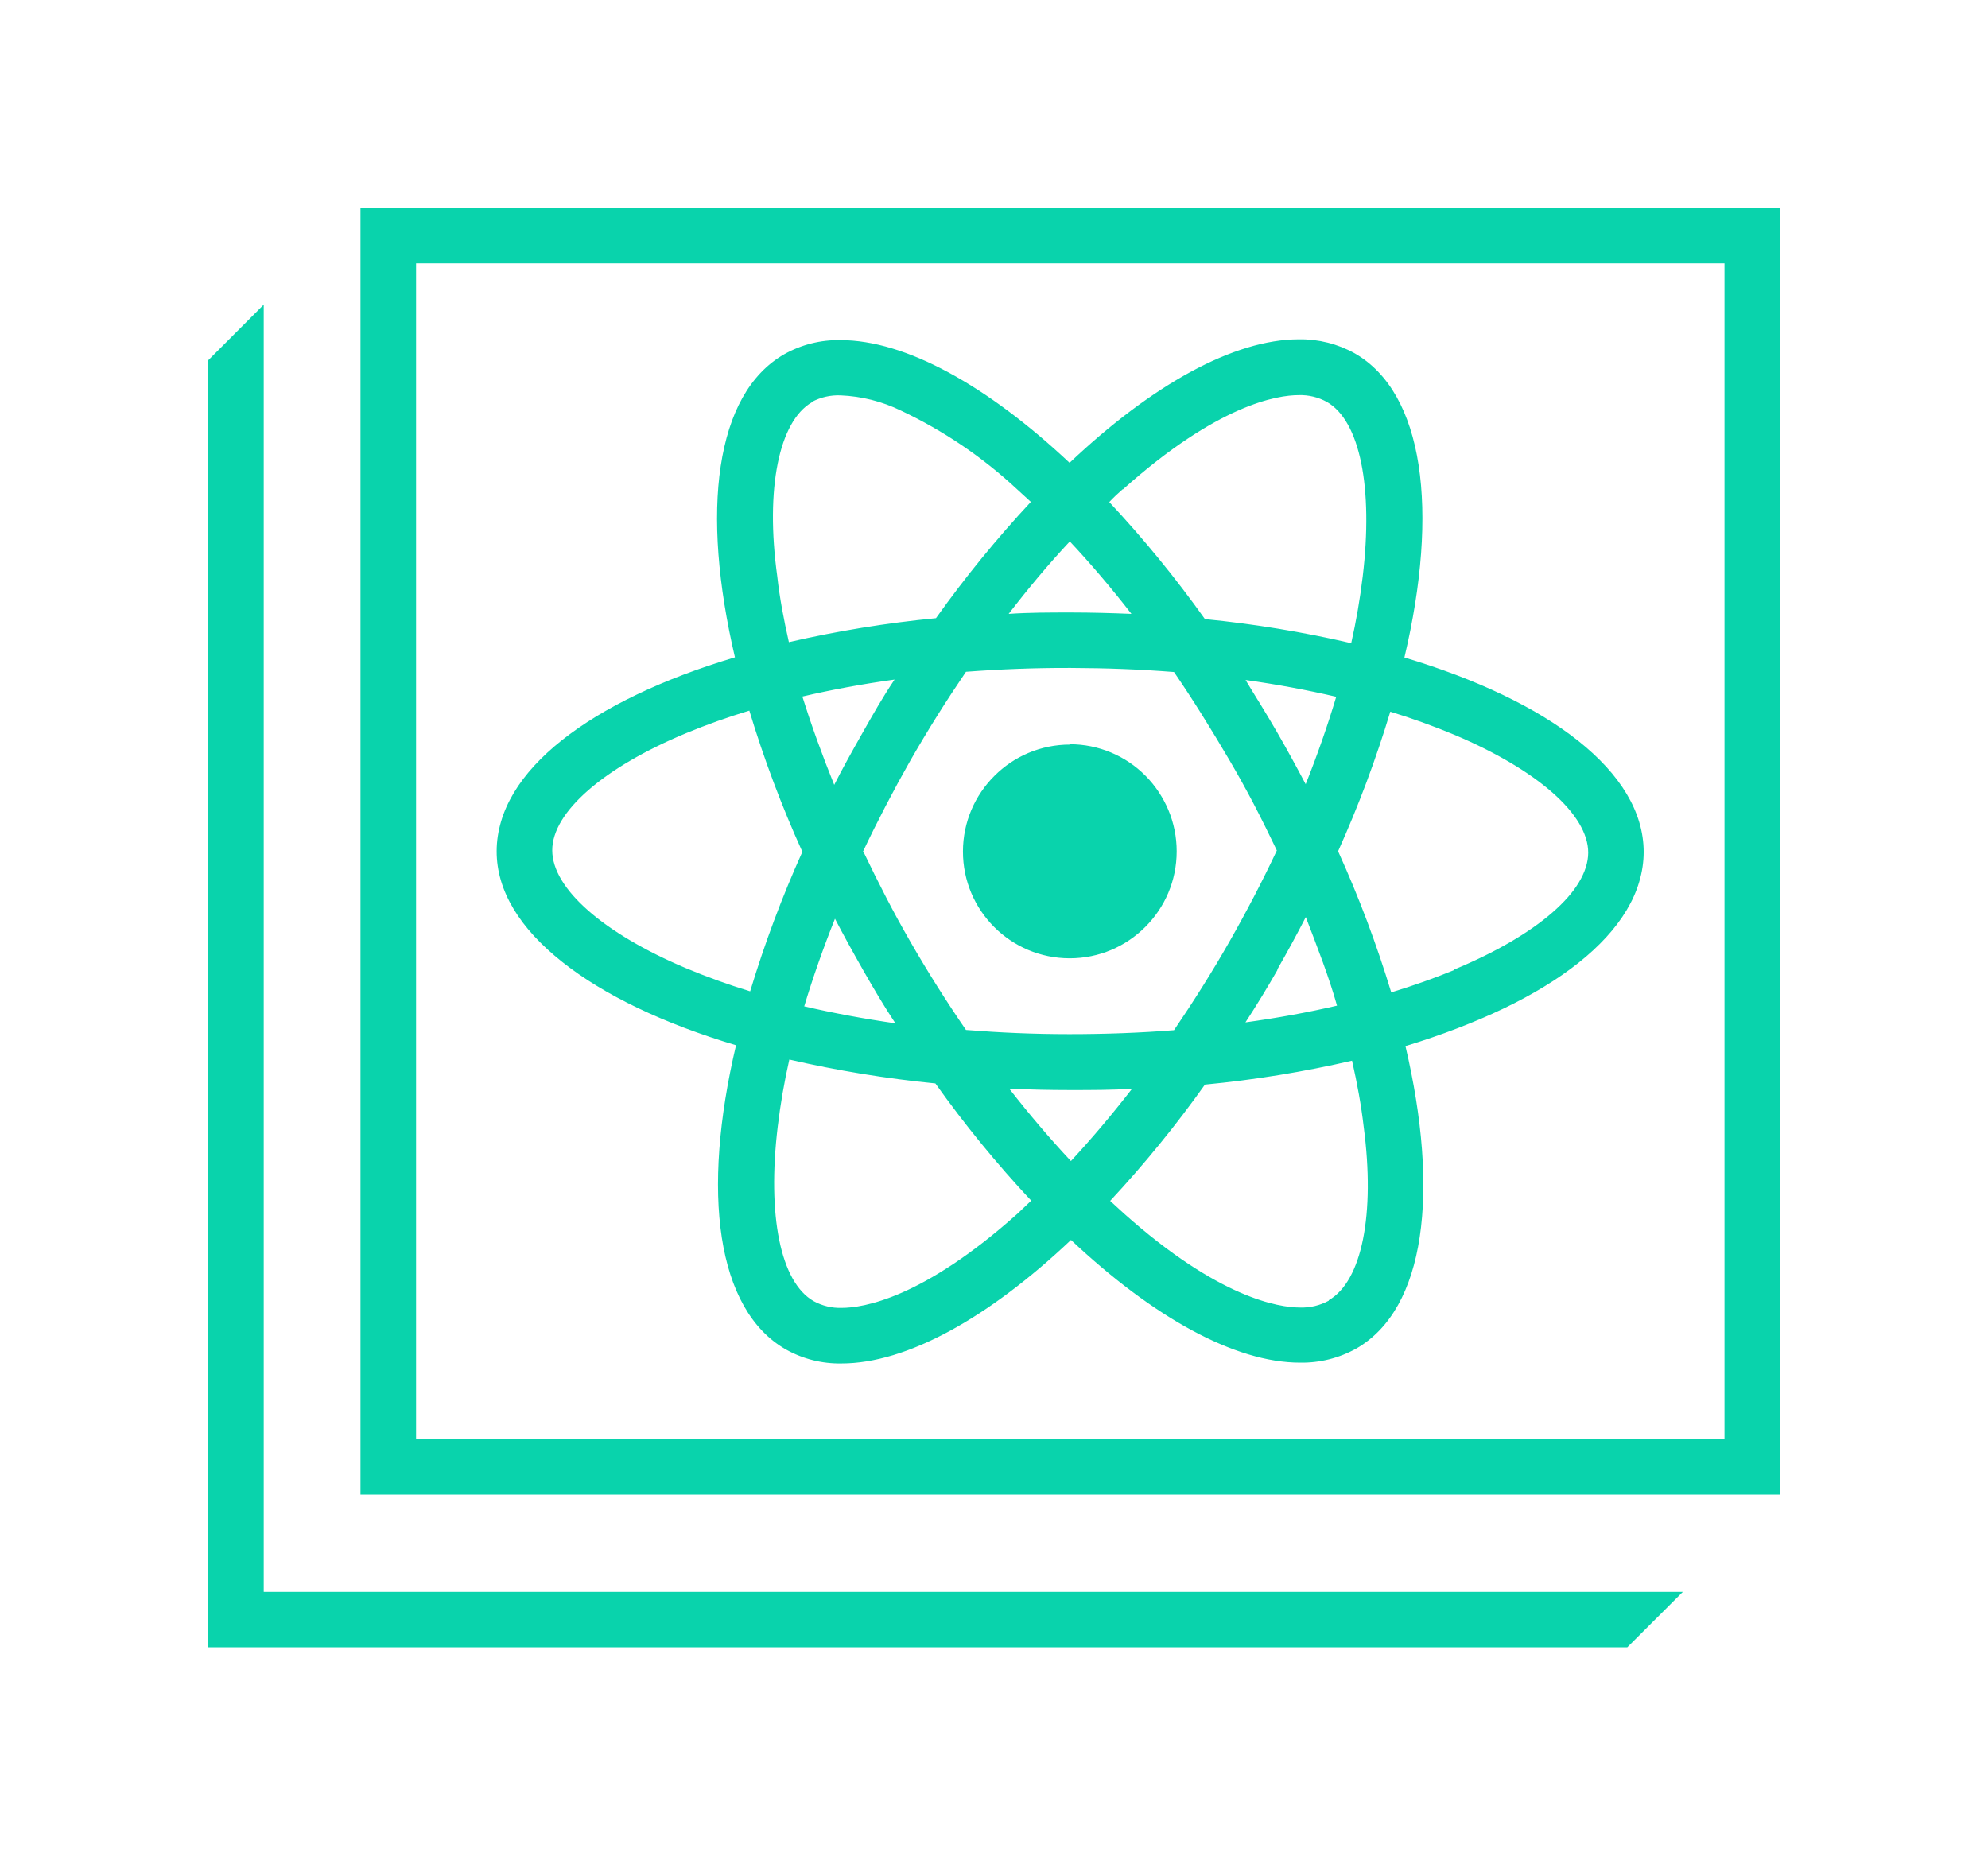
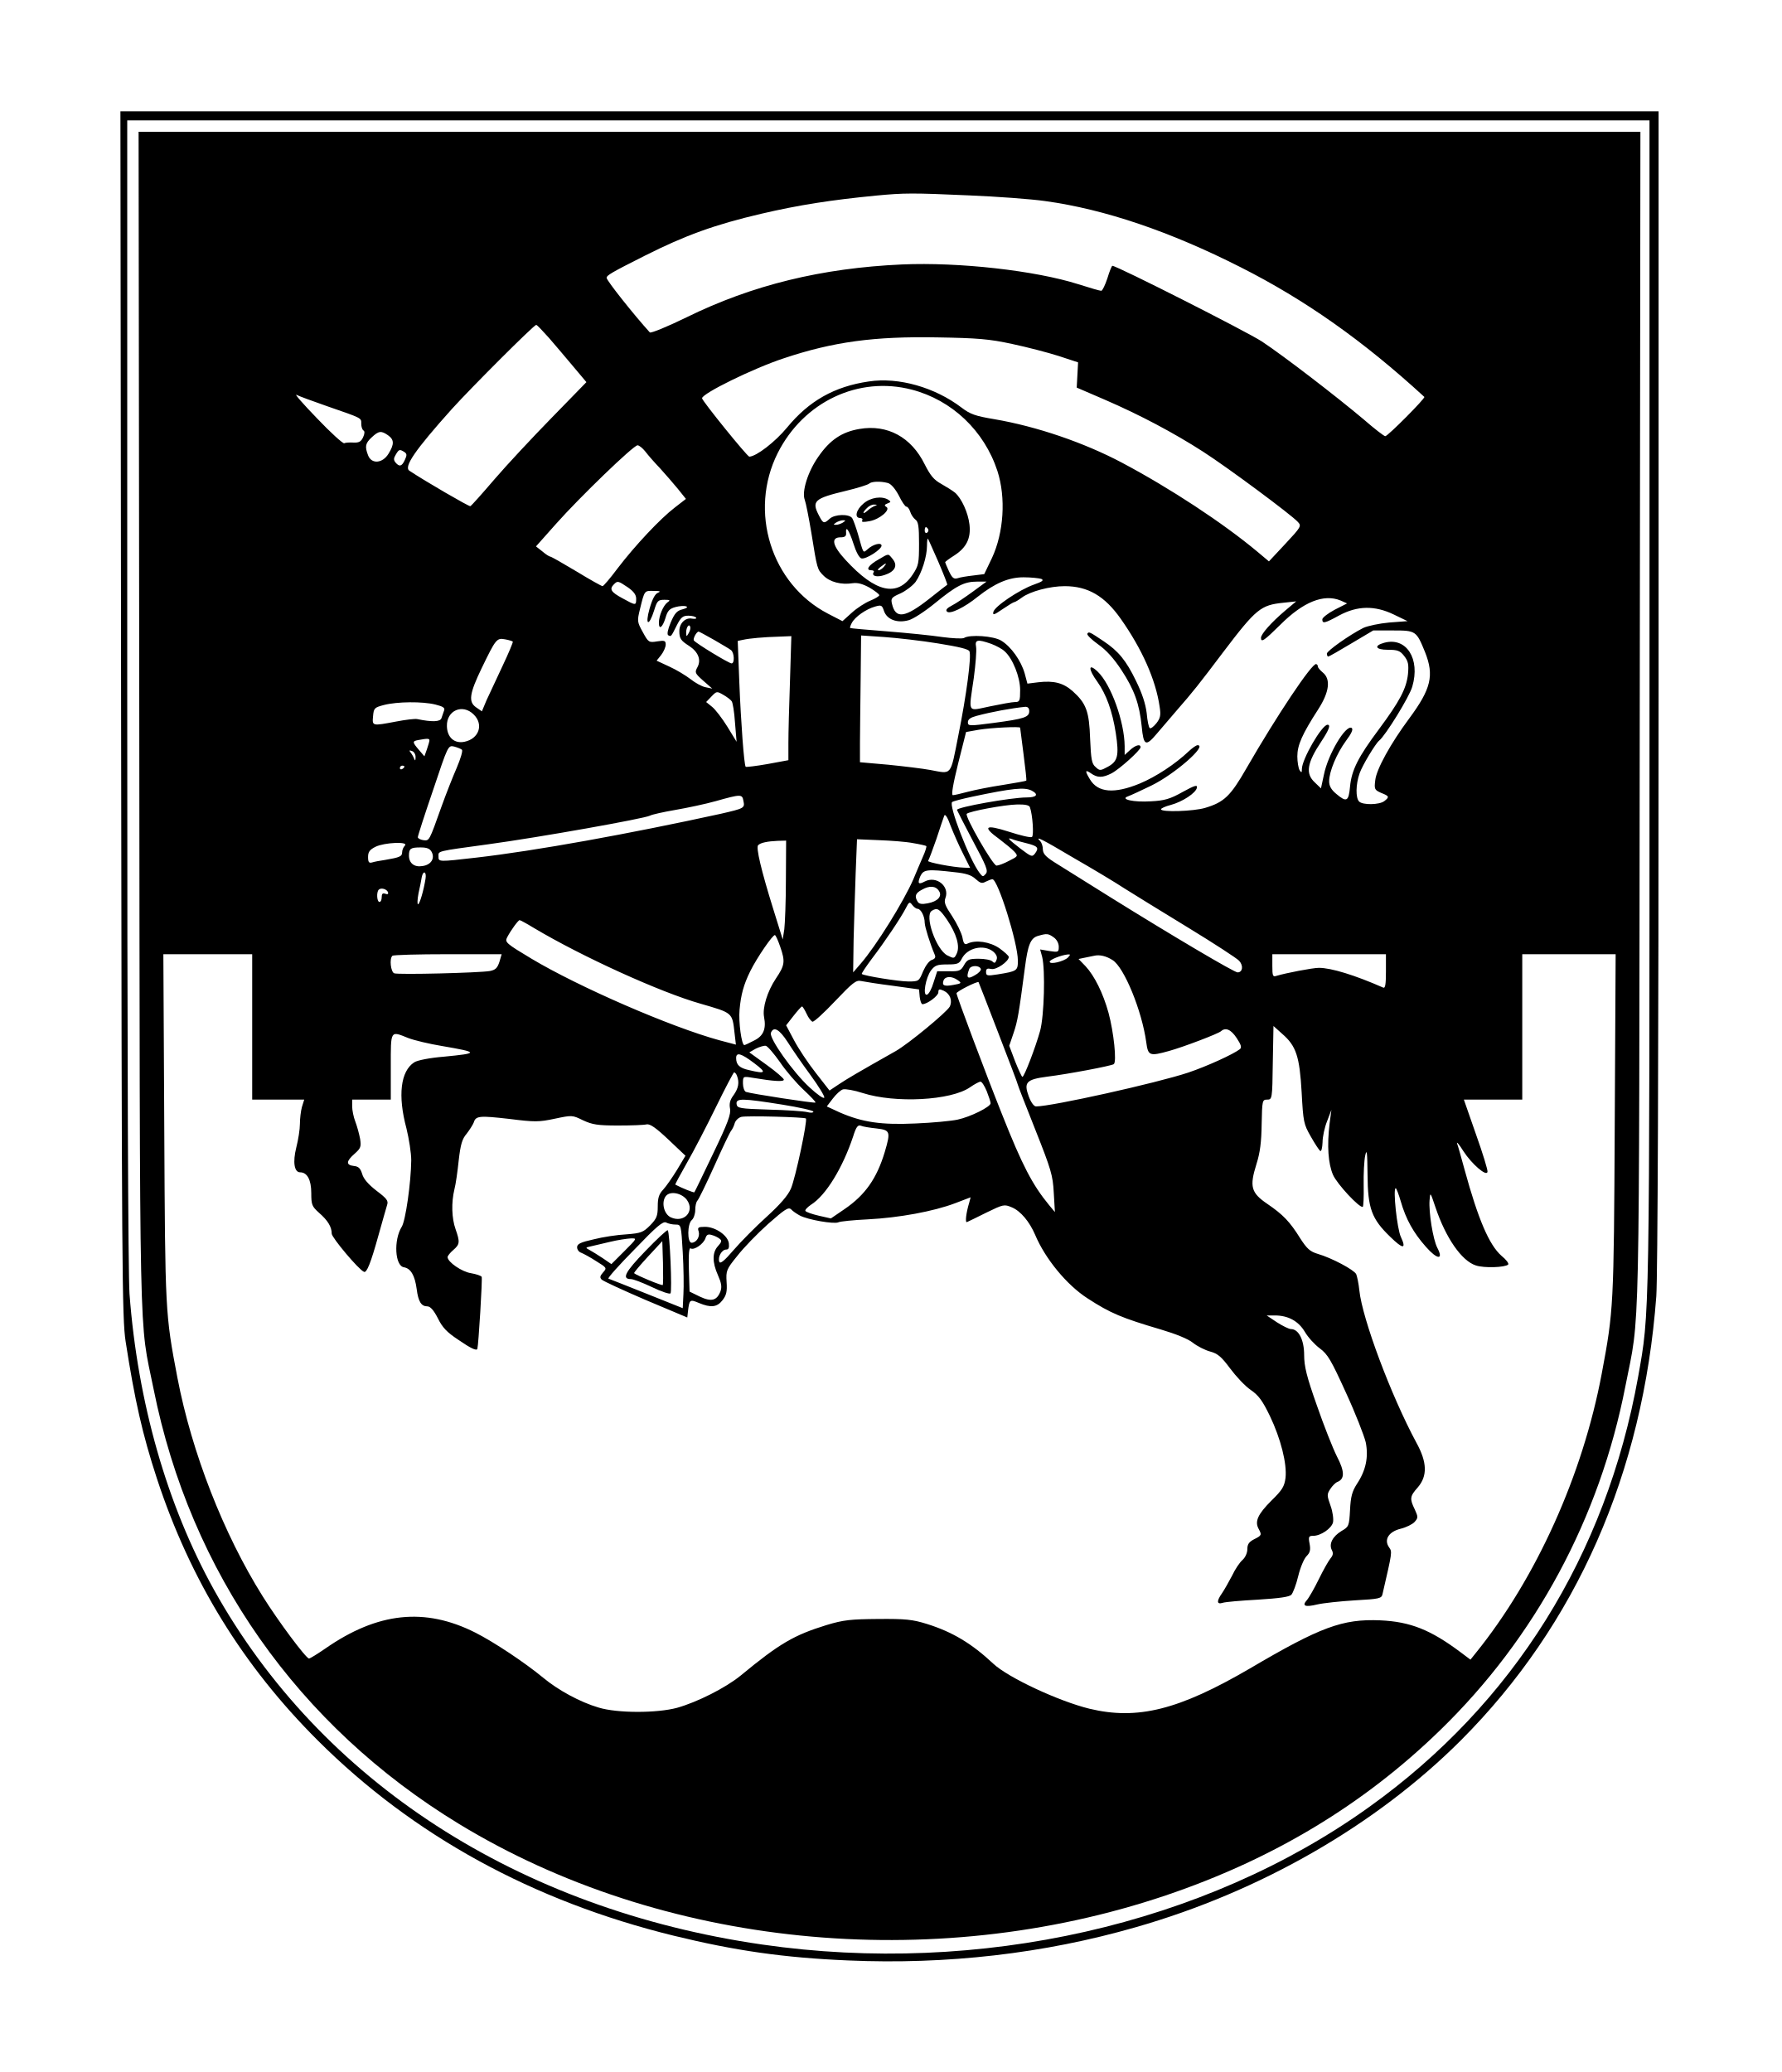
- <svg xmlns="http://www.w3.org/2000/svg" viewBox="0 0 170.96 159.93">
-   <defs>
-     <style>.cls-1{fill:#09d3ac;}</style>
-   </defs>
-   <path class="cls-1" d="M141.35,73.27c0-6.89-8.11-13-20.58-16.73,3-12.67,1.69-22.75-4.28-26.16a9.55,9.55,0,0,0-4.79-1.2c-5.57,0-12.61,3.89-19.72,10.62-7.11-6.68-14.13-10.55-19.69-10.55a9.46,9.46,0,0,0-4.86,1.22c-5.94,3.42-7.17,13.44-4.21,26.05-12.41,3.71-20.48,9.77-20.5,16.63s8.12,13,20.59,16.72c-3,12.68-1.7,22.75,4.28,26.16a9.41,9.41,0,0,0,4.78,1.2c5.58,0,12.62-3.89,19.73-10.62,7.1,6.68,14.12,10.55,19.69,10.55a9.59,9.59,0,0,0,4.86-1.22c5.94-3.42,7.16-13.44,4.21-26C133.27,86.18,141.34,80.12,141.35,73.27ZM96.56,42.06c8.19-7.33,13.31-8.12,15.13-8.12h0a4.71,4.71,0,0,1,2.42.58c2.86,1.63,4,7.38,3.09,15a56.73,56.73,0,0,1-1,5.79,97.7,97.7,0,0,0-12.58-2.07,98.47,98.47,0,0,0-8.24-10.08C95.75,42.79,96.15,42.42,96.56,42.06ZM71.77,78.94c.78,1.5,1.61,3,2.47,4.51S76,86.49,77,88c-2.71-.39-5.34-.88-7.84-1.46C69.86,84,70.75,81.5,71.77,78.94ZM69,59.9c2.53-.59,5.18-1.08,7.93-1.46-1,1.48-1.86,3-2.76,4.59s-1.69,3-2.46,4.52Q70.18,63.65,69,59.9Zm5.21,13.34q1.86-3.93,4.09-7.86c1.5-2.62,3.11-5.17,4.77-7.61,2.91-.22,5.91-.34,9-.33s6,.12,8.89.35c1.66,2.42,3.25,5,4.75,7.55s2.88,5.22,4.12,7.83c-1.23,2.62-2.6,5.25-4.08,7.85s-3.11,5.18-4.77,7.62c-2.91.23-5.91.34-9,.34s-6-.13-8.89-.36c-1.66-2.42-3.26-4.94-4.76-7.55S75.5,75.85,74.25,73.24Zm32.86-14.77c2.72.38,5.35.87,7.84,1.45-.74,2.47-1.62,5-2.64,7.55-.79-1.5-1.61-3-2.48-4.51S108,59.93,107.11,58.47Zm2.76,24.92q1.29-2.27,2.46-4.53c1,2.6,2,5.16,2.7,7.66-2.52.59-5.17,1.07-7.92,1.45Q108.52,85.75,109.87,83.39ZM92,46.56c1.8,1.92,3.57,4,5.3,6.23-1.71-.07-3.46-.12-5.23-.12s-3.58,0-5.33.12C88.45,50.57,90.2,48.48,92,46.56Zm-22.18-12A4.82,4.82,0,0,1,72.29,34a13.11,13.11,0,0,1,5.19,1.31,39.07,39.07,0,0,1,10,6.78l1.17,1.07a98.49,98.49,0,0,0-8.16,10,98.88,98.88,0,0,0-12.65,2.06c-.44-1.94-.8-3.84-1-5.67C65.8,42,67,36.24,69.81,34.6ZM64.53,85.26a58.75,58.75,0,0,1-5.54-2c-7.1-3-11.5-6.85-11.5-10.14S51.91,66,59,63.05a57.63,57.63,0,0,1,5.44-1.94A97.93,97.93,0,0,0,69,73.25,98.72,98.72,0,0,0,64.53,85.26Zm23,19.1c-8.19,7.33-13.31,8.11-15.14,8.11a4.69,4.69,0,0,1-2.42-.58c-2.86-1.63-4-7.38-3.09-15a56.07,56.07,0,0,1,1-5.78,99.51,99.51,0,0,0,12.58,2.06,97.17,97.17,0,0,0,8.24,10.08Zm4.57-4.51c-1.8-1.92-3.57-4-5.31-6.23,1.72.08,3.47.12,5.24.12s3.58,0,5.33-.11C95.63,95.85,93.87,97.93,92.09,99.85Zm22.18,12a4.82,4.82,0,0,1-2.48.59c-1.82,0-7-.8-15.16-8.1l-1.17-1.07a98.44,98.44,0,0,0,8.15-10,97,97,0,0,0,12.66-2.06c.44,1.94.79,3.84,1,5.67C118.27,104.42,117.12,110.18,114.27,111.81Zm10.8-28.44c-1.71.7-3.52,1.35-5.44,1.93a98.54,98.54,0,0,0-4.57-12.14,98.1,98.1,0,0,0,4.49-12,58.75,58.75,0,0,1,5.54,2c7.09,3,11.5,6.85,11.49,10.14S132.17,80.42,125.07,83.37ZM92,82.39a9.18,9.18,0,1,0-9.17-9.19A9.17,9.17,0,0,0,92,82.39ZM31,17.88V128.53H153.07V17.88ZM148.3,123.77H35.78V22.65H148.3Zm-85-33.9c-3,12.68-1.7,22.75,4.28,26.16a9.41,9.41,0,0,0,4.78,1.2c5.58,0,12.62-3.89,19.73-10.62,7.1,6.68,14.12,10.55,19.69,10.55a9.59,9.59,0,0,0,4.86-1.22c5.94-3.42,7.16-13.44,4.21-26,12.41-3.72,20.48-9.78,20.49-16.63s-8.11-13-20.58-16.73c3-12.67,1.69-22.75-4.28-26.16a9.55,9.55,0,0,0-4.79-1.2c-5.57,0-12.61,3.89-19.72,10.62-7.11-6.68-14.13-10.55-19.69-10.55a9.46,9.46,0,0,0-4.86,1.22c-5.94,3.42-7.17,13.44-4.21,26.05-12.41,3.71-20.48,9.77-20.5,16.63S50.84,86.13,63.31,89.87Zm24.21,14.49c-8.19,7.33-13.31,8.11-15.14,8.11a4.69,4.69,0,0,1-2.42-.58c-2.86-1.63-4-7.38-3.09-15a56.07,56.07,0,0,1,1-5.78,99.51,99.51,0,0,0,12.58,2.06,97.17,97.17,0,0,0,8.24,10.08Zm24.79-36.89c-.79-1.5-1.61-3-2.48-4.51s-1.8-3-2.72-4.49c2.72.38,5.35.87,7.84,1.45C114.21,62.39,113.33,64.92,112.31,67.47Zm2.72,19c-2.52.59-5.17,1.07-7.92,1.45q1.41-2.22,2.76-4.58t2.46-4.53C113.37,81.46,114.28,84,115,86.52Zm-5.21-13.35c-1.23,2.62-2.6,5.25-4.08,7.85s-3.11,5.18-4.77,7.62c-2.91.23-5.91.34-9,.34s-6-.13-8.89-.36c-1.66-2.42-3.26-4.94-4.76-7.55s-2.87-5.22-4.12-7.83q1.86-3.93,4.09-7.86c1.5-2.62,3.11-5.17,4.77-7.61,2.91-.22,5.91-.34,9-.33s6,.12,8.89.35c1.66,2.42,3.25,5,4.75,7.55S108.58,70.56,109.82,73.17ZM77,88c-2.71-.39-5.34-.88-7.84-1.46.74-2.46,1.63-5,2.65-7.55.78,1.5,1.61,3,2.47,4.51S76,86.49,77,88ZM74.21,63c-.87,1.5-1.69,3-2.46,4.52Q70.18,63.65,69,59.9c2.53-.59,5.18-1.08,7.93-1.46C76,59.92,75.11,61.45,74.21,63ZM92.09,99.85c-1.8-1.92-3.57-4-5.31-6.23,1.72.08,3.47.12,5.24.12s3.58,0,5.33-.11C95.63,95.85,93.87,97.93,92.09,99.85Zm22.18,12a4.82,4.82,0,0,1-2.48.59c-1.82,0-7-.8-15.16-8.1l-1.17-1.07a98.44,98.44,0,0,0,8.15-10,97,97,0,0,0,12.66-2.06c.44,1.94.79,3.84,1,5.67C118.27,104.42,117.12,110.18,114.27,111.81Zm5.28-50.66a58.75,58.75,0,0,1,5.54,2c7.09,3,11.5,6.85,11.49,10.14s-4.41,7.16-11.51,10.11c-1.71.7-3.52,1.35-5.44,1.93a98.54,98.54,0,0,0-4.57-12.14A98.1,98.1,0,0,0,119.55,61.15Zm-23-19.09c8.19-7.33,13.31-8.12,15.13-8.12h0a4.71,4.71,0,0,1,2.42.58c2.86,1.63,4,7.38,3.09,15a56.73,56.73,0,0,1-1,5.79,97.7,97.7,0,0,0-12.58-2.07,98.47,98.47,0,0,0-8.24-10.08C95.75,42.79,96.15,42.42,96.56,42.06ZM92,46.56c1.8,1.92,3.57,4,5.3,6.23-1.71-.07-3.46-.12-5.23-.12s-3.58,0-5.33.12C88.45,50.57,90.2,48.48,92,46.56Zm-22.18-12A4.82,4.82,0,0,1,72.29,34a13.11,13.11,0,0,1,5.19,1.31,39.07,39.07,0,0,1,10,6.78l1.17,1.07a98.49,98.49,0,0,0-8.16,10,98.88,98.88,0,0,0-12.65,2.06c-.44-1.94-.8-3.84-1-5.67C65.8,42,67,36.24,69.81,34.6ZM59,63.05a57.63,57.63,0,0,1,5.44-1.94A97.93,97.93,0,0,0,69,73.25a98.72,98.72,0,0,0-4.49,12,58.75,58.75,0,0,1-5.54-2c-7.1-3-11.5-6.85-11.5-10.14S51.91,66,59,63.05Zm33,1a9.18,9.18,0,1,0,9.17,9.19A9.17,9.17,0,0,0,92,64Zm0,0a9.18,9.18,0,1,0,9.17,9.19A9.17,9.17,0,0,0,92,64Zm0,0a9.18,9.18,0,1,0,9.17,9.19A9.17,9.17,0,0,0,92,64Zm49.35,9.24c0-6.89-8.11-13-20.58-16.73,3-12.67,1.69-22.75-4.28-26.16a9.55,9.55,0,0,0-4.79-1.2c-5.57,0-12.61,3.89-19.72,10.62-7.11-6.68-14.13-10.55-19.69-10.55a9.46,9.46,0,0,0-4.86,1.22c-5.94,3.42-7.17,13.44-4.21,26.05-12.41,3.71-20.48,9.77-20.5,16.63s8.12,13,20.59,16.72c-3,12.68-1.7,22.75,4.28,26.16a9.41,9.41,0,0,0,4.78,1.2c5.58,0,12.62-3.89,19.73-10.62,7.1,6.68,14.12,10.55,19.69,10.55a9.59,9.59,0,0,0,4.86-1.22c5.94-3.42,7.16-13.44,4.21-26C133.27,86.18,141.34,80.12,141.35,73.27ZM96.56,42.06c8.19-7.33,13.31-8.12,15.13-8.12h0a4.71,4.71,0,0,1,2.42.58c2.86,1.63,4,7.38,3.09,15a56.73,56.73,0,0,1-1,5.79,97.7,97.7,0,0,0-12.58-2.07,98.47,98.47,0,0,0-8.24-10.08C95.75,42.79,96.15,42.42,96.56,42.06ZM71.77,78.94c.78,1.5,1.61,3,2.47,4.51S76,86.49,77,88c-2.71-.39-5.34-.88-7.84-1.46C69.86,84,70.75,81.5,71.77,78.94ZM69,59.9c2.53-.59,5.18-1.08,7.93-1.46-1,1.48-1.86,3-2.76,4.59s-1.69,3-2.46,4.52Q70.18,63.65,69,59.9Zm5.21,13.34q1.86-3.93,4.09-7.86c1.5-2.62,3.11-5.17,4.77-7.61,2.91-.22,5.91-.34,9-.33s6,.12,8.89.35c1.66,2.42,3.25,5,4.75,7.55s2.88,5.22,4.12,7.83c-1.23,2.62-2.6,5.25-4.08,7.85s-3.11,5.18-4.77,7.62c-2.91.23-5.91.34-9,.34s-6-.13-8.89-.36c-1.66-2.42-3.26-4.94-4.76-7.55S75.5,75.85,74.25,73.24Zm32.86-14.77c2.72.38,5.35.87,7.84,1.45-.74,2.47-1.62,5-2.64,7.55-.79-1.5-1.61-3-2.48-4.51S108,59.93,107.11,58.47Zm2.76,24.92q1.29-2.27,2.46-4.53c1,2.6,2,5.16,2.7,7.66-2.52.59-5.17,1.07-7.92,1.45Q108.52,85.75,109.87,83.39ZM92,46.56c1.8,1.92,3.57,4,5.3,6.23-1.71-.07-3.46-.12-5.23-.12s-3.58,0-5.33.12C88.45,50.57,90.2,48.48,92,46.56Zm-22.18-12A4.82,4.82,0,0,1,72.29,34a13.11,13.11,0,0,1,5.19,1.31,39.07,39.07,0,0,1,10,6.78l1.17,1.07a98.49,98.49,0,0,0-8.16,10,98.88,98.88,0,0,0-12.65,2.06c-.44-1.94-.8-3.84-1-5.67C65.8,42,67,36.24,69.81,34.6ZM64.53,85.26a58.75,58.75,0,0,1-5.54-2c-7.1-3-11.5-6.85-11.5-10.14S51.91,66,59,63.05a57.63,57.63,0,0,1,5.44-1.94A97.93,97.93,0,0,0,69,73.25,98.72,98.72,0,0,0,64.53,85.26Zm23,19.1c-8.19,7.33-13.31,8.11-15.14,8.11a4.69,4.69,0,0,1-2.42-.58c-2.86-1.63-4-7.38-3.09-15a56.07,56.07,0,0,1,1-5.78,99.51,99.51,0,0,0,12.58,2.06,97.17,97.17,0,0,0,8.24,10.08Zm4.57-4.51c-1.8-1.92-3.57-4-5.31-6.23,1.72.08,3.47.12,5.24.12s3.58,0,5.33-.11C95.63,95.85,93.87,97.93,92.09,99.85Zm22.18,12a4.82,4.82,0,0,1-2.48.59c-1.82,0-7-.8-15.16-8.1l-1.17-1.07a98.44,98.44,0,0,0,8.15-10,97,97,0,0,0,12.66-2.06c.44,1.94.79,3.84,1,5.67C118.27,104.42,117.12,110.18,114.27,111.81Zm10.8-28.44c-1.71.7-3.52,1.35-5.44,1.93a98.54,98.54,0,0,0-4.57-12.14,98.1,98.1,0,0,0,4.49-12,58.75,58.75,0,0,1,5.54,2c7.09,3,11.5,6.85,11.49,10.14S132.17,80.42,125.07,83.37ZM92,82.39a9.18,9.18,0,1,0-9.17-9.19A9.17,9.17,0,0,0,92,82.39Zm-69.32,54.5V26.2L17.89,31V141.66H139.94l4.78-4.77Z" />
+ <svg xmlns="http://www.w3.org/2000/svg" version="1.0" width="784pt" height="912pt" viewBox="0 0 784 912" preserveAspectRatio="xMidYMid meet">
+   <g transform="translate(0,912) scale(0.1,-0.1)" fill="#000000" stroke="none">
+     <path d="M533 5978 c3 -2436 4 -2662 20 -2763 40 -258 74 -409 138 -604 147 -447 378 -823 708 -1152 419 -418 946 -707 1566 -859 270 -66 484 -97 768 -109 434 -19 862 30 1265 146 550 157 1059 450 1432 823 508 509 802 1176 860 1955 6 92 10 1016 10 2678 l0 2537 -3385 0 -3385 0 3 -2652z m6727 45 c0 -2758 1 -2674 -50 -2963 -141 -785 -549 -1439 -1183 -1893 -723 -519 -1717 -744 -2672 -606 -1074 155 -1944 718 -2414 1563 -206 372 -335 823 -371 1301 -6 92 -10 1008 -10 2653 l0 2512 3350 0 3350 0 0 -2567z" />
+     <path d="M613 5948 c3 -2852 -2 -2621 63 -2942 162 -808 636 -1483 1344 -1914 890 -542 2078 -663 3110 -315 471 159 871 399 1209 728 419 407 702 933 815 1514 65 331 60 96 63 2939 l3 2582 -3305 0 -3305 0 3 -2592z m3652 2312 c121 -5 272 -16 335 -25 262 -36 550 -134 860 -291 285 -144 540 -324 809 -571 6 -5 -161 -173 -172 -173 -5 0 -48 33 -95 74 -120 101 -350 278 -448 343 -66 43 -638 333 -658 333 -3 0 -13 -25 -22 -55 -10 -30 -22 -55 -27 -55 -6 0 -51 13 -101 29 -189 60 -525 98 -776 87 -353 -16 -658 -90 -949 -233 -84 -41 -157 -71 -161 -66 -69 76 -190 228 -190 240 0 11 20 23 169 98 177 89 306 136 511 184 167 39 310 61 505 80 126 12 162 12 410 1z m-1849 -627 c27 -31 75 -88 107 -126 l58 -69 -153 -157 c-84 -86 -198 -208 -252 -271 -54 -63 -101 -116 -106 -118 -6 -2 -199 110 -268 156 -26 17 24 90 187 272 88 97 361 370 371 370 4 0 28 -26 56 -57z m2039 -27 c66 -14 158 -38 205 -53 l85 -28 -3 -56 -3 -55 123 -53 c155 -67 304 -146 433 -229 109 -70 389 -278 417 -309 17 -18 15 -22 -55 -97 l-72 -77 -50 42 c-152 127 -385 280 -596 392 -168 89 -376 160 -563 192 -84 14 -106 22 -144 51 -117 89 -277 135 -408 115 -151 -22 -263 -85 -360 -203 -52 -63 -135 -127 -166 -128 -9 0 -208 246 -208 257 0 21 226 132 360 176 218 73 399 97 675 92 177 -3 229 -7 330 -29z m-442 -201 c177 -46 319 -181 377 -358 38 -118 28 -271 -24 -383 l-34 -71 -48 -6 c-27 -3 -58 -8 -69 -12 -17 -5 -24 1 -38 30 -9 20 -17 38 -17 40 0 3 18 16 40 30 53 34 74 75 67 136 -6 53 -35 115 -63 140 -11 9 -38 26 -61 39 -33 18 -48 37 -73 86 -59 120 -164 177 -287 156 -77 -13 -130 -48 -181 -122 -46 -65 -74 -154 -60 -190 5 -13 18 -79 29 -145 26 -162 26 -161 54 -189 28 -28 78 -41 128 -33 23 3 44 -3 75 -20 23 -14 42 -28 42 -33 0 -4 -18 -15 -40 -24 -22 -9 -58 -32 -81 -53 l-41 -37 -64 33 c-250 130 -350 450 -221 707 114 226 356 340 590 279z m-2573 -73 c156 -54 150 -51 150 -77 0 -13 4 -26 10 -30 6 -3 5 -15 -2 -30 -9 -19 -18 -24 -42 -23 -17 1 -36 0 -41 -3 -6 -2 -60 47 -120 110 -61 63 -101 109 -90 103 12 -6 72 -28 135 -50z m268 -128 c27 -19 28 -39 2 -81 -26 -43 -75 -47 -90 -7 -15 39 -12 53 16 79 31 29 42 30 72 9z m1132 -71 c12 -16 40 -48 64 -73 23 -25 58 -66 79 -91 l36 -45 -49 -38 c-63 -48 -175 -167 -252 -268 -32 -43 -62 -78 -66 -78 -4 0 -56 29 -115 65 -60 36 -111 65 -115 65 -4 0 -20 10 -35 23 l-28 22 89 100 c104 117 340 345 358 345 7 0 22 -12 34 -27z m-1061 -2 c12 -8 13 -14 3 -35 -13 -29 -24 -32 -41 -12 -9 11 -9 19 1 35 14 24 17 24 37 12z m2129 -137 c14 -4 32 -25 48 -55 13 -27 28 -49 33 -49 6 0 13 -10 17 -22 4 -13 14 -28 23 -35 13 -9 16 -31 16 -105 0 -87 -2 -98 -28 -137 -67 -101 -163 -80 -296 65 -58 63 -65 99 -21 99 18 0 25 5 24 18 -3 37 13 14 32 -45 12 -38 26 -64 36 -66 20 -4 87 39 88 56 0 16 -37 7 -62 -16 -20 -17 -17 -21 -42 68 -9 30 -20 61 -25 69 -13 20 -77 18 -99 -2 -25 -23 -29 -22 -47 13 -34 65 -22 76 120 110 50 12 94 26 100 31 10 10 49 12 83 3z m-198 -174 c-8 -5 -22 -10 -30 -10 -13 0 -13 1 0 10 8 5 22 10 30 10 13 0 13 -1 0 -10z m375 -29 c3 -5 1 -12 -5 -16 -5 -3 -10 1 -10 9 0 18 6 21 15 7z m45 -144 c23 -54 41 -99 39 -101 -2 -1 -37 -28 -77 -60 -109 -86 -150 -92 -166 -24 -6 24 -2 29 37 46 24 11 54 34 67 51 27 39 50 111 50 159 0 20 2 33 4 31 2 -2 22 -48 46 -102z m453 -75 c13 -6 5 -12 -32 -25 -65 -23 -175 -97 -179 -121 -3 -15 3 -13 41 13 25 17 48 31 52 31 3 0 18 9 33 20 36 27 123 50 188 50 102 0 176 -43 247 -144 93 -132 154 -268 171 -387 6 -37 3 -50 -14 -72 -12 -15 -25 -25 -29 -22 -5 2 -11 32 -14 66 -5 41 -20 87 -47 142 -43 89 -77 131 -143 175 -61 41 -65 43 -71 33 -4 -5 18 -26 47 -47 36 -25 69 -62 102 -112 58 -88 80 -151 90 -249 8 -86 18 -90 66 -33 19 22 59 69 89 104 70 80 97 114 204 256 145 191 165 207 265 217 l56 6 -50 -42 c-60 -51 -104 -101 -105 -118 0 -23 14 -13 85 57 101 101 191 137 265 107 l29 -13 -55 -28 c-30 -16 -54 -35 -54 -42 0 -20 10 -18 74 17 80 43 156 45 241 4 l60 -29 -80 -6 c-44 -4 -96 -15 -115 -24 -61 -31 -160 -101 -160 -113 0 -7 3 -13 6 -13 3 0 49 26 102 58 l96 57 88 0 c100 0 102 -2 140 -95 41 -103 27 -162 -70 -293 -81 -109 -144 -223 -149 -271 -5 -40 -3 -43 26 -56 36 -14 37 -18 14 -36 -22 -17 -95 -18 -111 -2 -16 16 -15 76 2 124 12 35 70 131 86 144 27 21 134 194 146 238 36 122 -26 219 -123 193 -48 -13 -39 -31 15 -31 43 0 54 -4 72 -27 18 -23 21 -37 17 -80 -7 -64 -36 -119 -128 -243 -91 -122 -120 -179 -127 -252 -6 -66 -15 -71 -61 -32 -22 18 -31 35 -31 55 0 43 33 122 74 178 25 33 33 52 25 57 -26 15 -104 -116 -122 -206 l-13 -60 -27 26 c-42 39 -35 85 29 181 33 50 42 73 27 73 -25 0 -113 -152 -113 -195 0 -17 -2 -17 -10 -5 -5 8 -10 36 -10 61 0 49 21 97 92 207 49 76 56 133 20 162 -13 11 -22 22 -22 27 1 4 -3 9 -7 10 -18 6 -174 -228 -306 -457 -71 -124 -99 -151 -183 -176 -50 -15 -194 -20 -194 -6 0 4 19 13 43 19 52 14 111 53 115 76 3 14 -10 10 -63 -19 -55 -31 -80 -38 -139 -41 -76 -5 -139 9 -101 22 11 4 57 25 102 47 103 50 249 178 204 178 -6 0 -23 -12 -38 -26 -60 -57 -145 -113 -217 -143 -112 -46 -184 -40 -219 19 -23 38 -21 44 5 26 28 -20 51 -20 90 0 35 18 128 102 128 115 0 16 -23 9 -47 -13 l-23 -21 0 39 c-1 107 -60 272 -119 328 -42 40 -42 11 -1 -45 39 -55 66 -129 81 -226 15 -99 9 -124 -35 -148 -33 -18 -36 -18 -54 -1 -17 14 -20 34 -24 124 -4 121 -17 156 -77 210 -41 36 -82 47 -151 39 l-48 -6 -12 45 c-16 56 -60 118 -103 144 -33 21 -139 28 -164 12 -7 -4 -50 -2 -95 4 -46 7 -155 18 -243 25 -88 7 -161 13 -163 15 -2 1 1 11 7 22 14 27 63 61 102 72 28 8 31 7 40 -20 13 -37 58 -54 108 -40 20 5 72 39 116 75 94 77 129 95 185 95 l42 0 -60 -44 c-33 -24 -74 -52 -92 -61 -23 -12 -29 -20 -22 -27 13 -13 77 18 136 66 75 59 135 85 201 85 33 0 68 -4 78 -7z m-1820 -37 c26 -18 37 -33 37 -50 0 -31 -1 -31 -61 2 -50 27 -58 40 -37 61 16 16 18 16 61 -13z m133 -24 c-13 -5 -25 -28 -37 -70 -21 -74 -3 -81 20 -8 13 42 17 47 45 47 26 0 28 -2 13 -12 -18 -14 -37 -59 -37 -89 0 -33 16 -21 29 21 9 32 18 41 44 48 18 5 39 6 47 3 9 -3 3 -8 -16 -13 -25 -6 -35 -18 -52 -58 -13 -31 -17 -52 -11 -56 13 -7 12 -8 38 44 18 35 26 42 51 42 16 0 31 -4 34 -9 3 -4 -5 -6 -18 -4 -29 6 -56 -20 -56 -55 0 -33 7 -42 43 -65 40 -26 54 -61 37 -93 -13 -24 -12 -27 25 -60 l40 -35 -29 6 c-17 3 -47 20 -67 36 -21 16 -62 41 -93 55 l-56 26 20 25 c11 14 20 35 20 46 0 17 -5 19 -37 14 -37 -6 -39 -5 -64 41 -25 45 -25 49 -12 102 20 82 19 80 60 79 28 0 33 -2 19 -8z m135 -178 c-10 -17 -10 -16 -11 3 0 23 13 41 18 25 2 -6 -1 -18 -7 -28z m111 -29 c34 -20 69 -40 76 -46 14 -12 16 -58 2 -58 -12 0 -158 89 -166 101 -5 8 12 39 21 39 2 0 32 -16 67 -36z m335 -181 c-4 -108 -7 -231 -7 -273 l0 -76 -92 -17 c-51 -9 -94 -14 -96 -12 -7 7 -21 195 -28 372 l-7 182 24 5 c27 6 88 12 163 14 l49 2 -6 -197z m651 165 c93 -15 135 -25 139 -35 9 -23 -13 -191 -49 -370 -36 -182 -27 -170 -124 -152 -32 6 -115 16 -184 23 l-125 11 0 88 c0 48 2 173 3 278 l2 192 103 -7 c56 -4 162 -16 235 -28z m-1871 8 c2 -2 -18 -50 -45 -107 -27 -57 -59 -126 -71 -152 l-20 -48 -26 18 c-34 24 -29 60 25 172 62 128 66 134 103 127 17 -3 32 -8 34 -10z m2106 -10 c21 -8 48 -22 59 -33 35 -31 68 -113 68 -170 0 -48 -2 -53 -22 -53 -13 0 -62 -9 -110 -19 -103 -21 -95 -35 -72 125 8 60 13 121 10 137 -6 32 7 34 67 13z m-1143 -252 c5 -5 12 -48 15 -95 l7 -84 -41 67 c-23 37 -53 76 -67 87 l-26 21 23 24 c23 24 24 24 52 8 16 -9 33 -22 37 -28z m-1304 -15 c36 -9 44 -15 38 -28 -3 -9 -8 -23 -11 -32 -5 -16 -40 -18 -107 -4 -10 2 -52 -3 -93 -11 -106 -20 -105 -20 -101 24 3 35 6 38 48 49 59 15 169 16 226 2z m2614 -29 c0 -27 -22 -34 -157 -52 -107 -14 -113 -14 -113 3 0 13 12 21 38 28 67 18 155 34 215 40 11 0 17 -6 17 -19z m-2445 -15 c45 -44 23 -107 -41 -120 -44 -9 -76 19 -77 69 -2 69 69 100 118 51z m2405 -58 c0 -2 7 -54 15 -117 8 -62 14 -115 12 -116 -2 -2 -48 -10 -103 -19 -54 -8 -124 -22 -154 -30 -30 -8 -60 -15 -66 -15 -8 0 1 50 23 139 l35 139 56 10 c55 9 182 15 182 9z m-2600 -56 c0 -4 -5 -22 -11 -39 l-11 -31 -24 28 c-30 35 -30 39 -1 44 39 7 47 7 47 -2z m143 -41 c5 -4 -6 -40 -23 -80 -17 -39 -47 -115 -66 -168 -56 -157 -54 -153 -81 -150 -13 2 -24 8 -24 13 0 6 30 99 67 207 66 197 66 198 93 192 14 -4 30 -10 34 -14z m-204 -34 c0 -14 -2 -16 -6 -6 -3 8 -10 21 -16 28 -7 9 -6 11 7 6 9 -3 16 -16 15 -28z m-49 -40 c0 -3 -4 -8 -10 -11 -5 -3 -10 -1 -10 4 0 6 5 11 10 11 6 0 10 -2 10 -4z m2761 -106 c32 -17 22 -30 -23 -30 -66 0 -309 -43 -306 -55 2 -5 34 -68 71 -138 58 -108 67 -130 56 -143 -12 -14 -14 -14 -27 3 -45 58 -139 302 -121 313 6 4 45 14 87 23 180 38 231 43 263 27z m-1269 -45 c7 -32 4 -33 -100 -57 -402 -88 -815 -163 -1077 -193 -166 -19 -165 -19 -165 5 0 25 -14 22 220 54 221 30 687 113 711 126 9 5 59 16 111 25 52 9 133 26 179 39 110 31 116 31 121 1z m1261 -28 c12 -33 18 -125 9 -131 -6 -4 -52 7 -101 23 -106 34 -119 23 -43 -32 26 -20 56 -44 66 -55 18 -20 17 -21 -23 -41 -22 -12 -47 -21 -55 -21 -16 0 -141 218 -131 228 11 11 166 40 221 41 35 1 54 -3 57 -12z m-294 -205 l31 -62 -27 1 c-46 1 -165 24 -158 30 3 4 19 46 36 95 16 49 32 96 35 104 4 9 15 -8 28 -45 13 -33 37 -88 55 -123z m-220 47 c30 -5 56 -11 58 -13 2 -2 -4 -23 -15 -47 -10 -24 -30 -69 -42 -99 -42 -97 -164 -294 -233 -373 l-32 -37 2 142 c2 79 6 211 9 293 l6 151 96 -4 c54 -2 121 -7 151 -13z m497 0 c52 -13 58 -20 40 -45 -13 -17 -16 -16 -65 21 -53 41 -62 51 -35 41 9 -4 36 -11 60 -17z m211 -66 c82 -47 182 -107 223 -134 41 -26 168 -104 281 -173 113 -69 213 -134 223 -145 20 -22 15 -51 -7 -51 -15 0 -292 164 -557 329 -91 57 -195 122 -232 145 -54 33 -67 46 -68 67 0 14 -5 30 -12 37 -25 25 6 10 149 -75z m-1268 -95 c0 -95 -4 -193 -7 -218 l-7 -45 -42 135 c-52 167 -77 271 -66 280 11 11 41 17 86 19 l37 1 -1 -172z m-1677 150 c-7 -7 -12 -20 -12 -29 0 -19 -11 -23 -75 -34 -22 -3 -48 -8 -57 -11 -14 -4 -18 1 -18 24 0 22 7 32 33 45 39 19 148 24 129 5z m118 -28 c15 -29 -3 -57 -41 -62 -36 -6 -59 13 -59 46 0 31 7 36 51 36 28 0 41 -5 49 -20z m2302 -89 c50 -5 74 -13 92 -30 20 -18 28 -21 44 -12 12 6 25 11 30 11 24 0 112 -281 112 -358 0 -45 -3 -47 -90 -61 -45 -7 -50 -6 -50 11 0 14 5 17 23 13 22 -5 77 33 77 53 0 5 -19 22 -41 38 -42 29 -104 38 -140 21 -13 -7 -18 -1 -23 27 -4 19 -24 61 -45 93 -31 46 -37 61 -30 80 20 52 -40 100 -91 73 -28 -15 -33 -9 -19 24 14 29 30 31 151 17z m-2329 -28 c-8 -52 -26 -113 -33 -113 -4 0 -3 21 2 48 6 26 12 57 14 70 6 32 22 27 17 -5z m2260 -55 c15 -23 -6 -46 -50 -54 -25 -5 -38 -3 -44 7 -15 24 -10 38 19 53 33 19 61 17 75 -6z m-2425 -6 c2 -7 -2 -10 -12 -6 -12 4 -16 0 -16 -15 0 -12 -4 -21 -10 -21 -11 0 -14 43 -3 54 10 10 36 3 41 -12z m2330 -72 c15 0 32 -33 32 -62 1 -20 23 -90 44 -140 5 -11 2 -18 -12 -23 -12 -3 -28 -25 -39 -50 -18 -44 -19 -45 -65 -45 -43 0 -196 25 -205 33 -2 2 19 33 45 68 57 75 127 179 149 222 14 28 17 29 28 14 7 -9 17 -17 23 -17z m130 -48 c42 -62 58 -117 43 -149 -11 -23 -12 -23 -42 -8 -49 26 -101 175 -68 196 24 15 33 10 67 -39z m-1819 -36 c213 -127 558 -284 735 -334 141 -41 139 -38 149 -129 l6 -51 -72 19 c-216 59 -622 236 -829 360 -110 66 -117 72 -106 93 16 31 49 76 55 76 3 0 31 -15 62 -34z m1085 -83 c23 -66 20 -82 -19 -140 -38 -57 -60 -129 -52 -170 10 -52 -3 -83 -44 -103 -21 -11 -40 -20 -43 -20 -12 0 -26 102 -21 155 6 67 18 111 47 170 29 59 101 164 109 159 4 -2 14 -25 23 -51z m1204 41 c13 -9 22 -26 22 -41 0 -24 -2 -25 -41 -19 l-41 7 9 -33 c14 -58 9 -258 -9 -325 -20 -72 -70 -203 -78 -203 -3 0 -17 31 -32 68 l-26 69 19 56 c18 53 23 83 50 288 13 101 25 131 59 140 38 11 44 10 68 -7z m-267 -62 c15 -13 20 -25 15 -37 -5 -14 -9 -16 -18 -7 -7 7 -34 12 -60 12 -43 0 -51 -3 -65 -28 -14 -25 -21 -28 -67 -27 l-51 0 -16 -49 c-8 -28 -21 -52 -29 -54 -20 -7 -6 75 18 107 17 22 27 26 71 26 45 0 53 3 64 25 24 48 96 65 138 32z m-3261 -332 l0 -320 114 0 115 0 -10 -32 c-5 -18 -9 -52 -9 -75 0 -23 -7 -69 -16 -104 -16 -64 -9 -109 17 -109 31 0 49 -33 49 -91 0 -52 3 -59 34 -87 39 -34 56 -62 56 -92 0 -17 118 -158 142 -168 12 -6 30 39 63 158 18 63 35 125 39 137 6 18 -2 28 -47 62 -36 28 -57 52 -63 74 -8 25 -16 33 -37 35 -35 4 -34 21 4 54 27 24 29 31 24 65 -4 21 -13 55 -21 76 -8 20 -14 51 -14 67 l0 30 85 0 85 0 0 145 c0 163 -3 158 77 126 26 -10 93 -26 148 -35 163 -28 164 -32 9 -47 -62 -5 -118 -16 -131 -25 -60 -39 -73 -146 -34 -291 11 -45 21 -108 21 -140 -1 -98 -25 -267 -42 -293 -36 -58 -30 -172 10 -178 30 -5 48 -36 56 -96 7 -55 20 -76 47 -76 13 0 28 -17 46 -52 20 -41 40 -62 90 -95 55 -38 81 -50 84 -40 5 15 23 310 19 317 -3 5 -24 12 -47 16 -40 6 -103 49 -103 71 0 5 11 19 25 31 29 25 30 35 10 92 -17 48 -19 117 -5 175 6 22 14 80 19 128 8 70 15 94 35 117 13 17 27 39 31 49 9 30 25 31 157 16 111 -14 130 -14 200 1 76 16 77 16 124 -7 41 -19 64 -23 154 -23 58 0 114 2 126 5 15 3 41 -15 96 -67 l75 -71 -37 -62 c-21 -34 -48 -73 -61 -87 -19 -20 -24 -37 -24 -74 0 -42 -5 -54 -33 -83 -31 -31 -40 -35 -105 -40 -40 -2 -105 -12 -144 -22 -58 -13 -73 -20 -73 -35 0 -10 8 -21 18 -24 10 -4 40 -20 66 -37 47 -29 48 -30 30 -50 -13 -15 -15 -22 -6 -31 7 -7 94 -47 194 -90 l183 -77 3 27 c6 52 8 54 48 37 53 -22 80 -19 104 12 17 22 21 38 18 80 -3 50 -1 56 47 115 27 35 88 98 136 141 74 65 89 75 101 64 7 -8 25 -20 38 -27 35 -19 152 -39 170 -30 8 4 67 10 130 13 137 7 289 35 384 71 l68 26 -6 -23 c-14 -46 -19 -90 -10 -86 5 2 44 21 86 42 74 36 78 37 111 23 39 -16 78 -63 103 -121 44 -105 139 -221 231 -280 100 -65 150 -86 323 -137 64 -19 119 -41 140 -58 19 -15 54 -33 77 -39 33 -9 49 -23 87 -74 26 -35 66 -78 91 -95 35 -24 52 -48 84 -114 48 -100 76 -211 69 -273 -5 -38 -14 -53 -62 -100 -59 -59 -74 -91 -57 -123 15 -28 15 -30 -19 -47 -23 -12 -30 -22 -30 -44 0 -16 -9 -36 -21 -47 -12 -10 -33 -41 -46 -69 -14 -27 -34 -62 -44 -77 -25 -35 -24 -51 2 -43 11 4 81 10 155 14 95 6 139 12 148 22 7 8 21 44 30 82 9 37 25 76 37 88 15 15 18 27 13 54 -6 31 -4 35 16 35 33 0 80 32 87 59 3 14 -1 47 -11 74 -16 45 -16 50 -1 73 9 14 23 28 31 31 33 13 33 46 -2 113 -18 36 -58 137 -88 224 -45 127 -56 172 -56 222 0 66 -24 114 -58 114 -9 0 -37 14 -62 30 l-45 30 36 0 c59 0 104 -25 132 -72 14 -24 43 -56 66 -73 35 -26 50 -52 115 -195 42 -91 80 -189 87 -218 13 -65 1 -124 -39 -184 -21 -33 -27 -55 -30 -114 -4 -71 -5 -74 -38 -93 -39 -24 -56 -57 -42 -84 7 -13 5 -23 -5 -35 -8 -9 -32 -51 -52 -92 -20 -41 -44 -83 -53 -93 -23 -26 -8 -32 46 -19 26 6 100 14 165 18 108 6 118 8 122 28 43 186 43 185 29 205 -24 34 -2 69 50 82 25 6 53 20 62 30 16 18 16 22 1 55 -23 47 -22 58 13 97 43 50 42 110 -6 197 -112 208 -238 545 -251 670 -3 30 -10 63 -14 72 -10 19 -107 71 -169 89 -34 10 -48 23 -77 68 -46 74 -76 105 -145 152 -72 49 -79 76 -48 175 16 50 22 98 23 176 2 104 3 108 24 108 22 0 23 2 25 162 l3 162 39 -35 c61 -53 76 -99 85 -257 7 -130 9 -140 40 -194 18 -32 37 -61 42 -64 5 -3 9 14 10 38 0 24 9 66 20 93 l19 50 -8 -60 c-12 -99 -6 -177 15 -226 18 -41 117 -147 131 -141 3 1 5 44 4 95 -1 50 2 110 7 132 7 31 9 12 10 -85 1 -149 18 -195 100 -274 56 -55 72 -55 47 -1 -17 34 -36 215 -23 215 3 0 13 -26 22 -57 23 -80 56 -139 111 -201 50 -57 79 -59 50 -4 -19 37 -38 156 -34 209 3 38 3 37 26 -31 45 -134 115 -236 178 -256 36 -12 128 -9 142 4 4 5 -9 22 -30 39 -54 48 -102 160 -162 379 -15 54 -29 106 -33 115 -3 10 10 -5 28 -34 37 -57 102 -113 106 -91 2 7 -21 82 -51 166 l-53 152 128 0 129 0 0 320 0 320 206 0 205 0 -4 -752 c-4 -798 -5 -816 -57 -1093 -84 -448 -289 -902 -554 -1230 l-24 -30 -44 33 c-131 98 -220 134 -353 140 -166 7 -263 -29 -574 -212 -312 -182 -494 -228 -706 -177 -135 33 -358 137 -423 198 -95 89 -180 140 -292 175 -64 20 -95 23 -215 22 -121 -1 -152 -4 -228 -27 -142 -44 -205 -80 -377 -222 -66 -54 -191 -117 -280 -142 -89 -24 -263 -24 -345 1 -82 24 -179 77 -245 132 -80 66 -215 156 -298 198 -222 112 -430 90 -660 -70 -35 -24 -67 -44 -72 -44 -13 0 -136 165 -204 274 -172 274 -312 633 -375 961 -54 283 -54 289 -58 1103 l-4 762 195 0 196 0 0 -320z m1088 286 c-9 -27 -17 -35 -42 -40 -46 -8 -403 -17 -421 -10 -15 6 -22 64 -8 77 3 4 113 7 244 7 l237 0 -10 -34z m2502 19 c-18 -17 -80 -32 -80 -18 0 9 50 29 80 32 12 1 12 -1 0 -14z m197 -11 c51 -32 129 -223 148 -361 8 -60 14 -63 100 -39 62 17 217 76 229 87 20 18 44 8 69 -30 20 -30 23 -42 14 -49 -28 -22 -144 -75 -227 -103 -138 -46 -601 -149 -670 -149 -9 0 -22 17 -32 44 -23 62 -11 75 81 87 90 11 280 47 293 55 14 9 0 141 -23 226 -24 87 -62 163 -101 205 l-31 32 24 5 c13 3 33 7 44 9 25 6 54 -1 82 -19z m1203 -50 c0 -57 -3 -75 -12 -71 -125 55 -229 87 -283 87 -28 0 -146 -23 -186 -35 -17 -6 -19 -1 -19 44 l0 51 250 0 250 0 0 -76z m-1783 11 c2 -6 -10 -19 -27 -28 -32 -19 -39 -11 -24 28 7 17 45 17 51 0z m-102 -49 c19 -13 17 -15 -18 -21 -42 -8 -52 -3 -44 20 8 19 37 19 62 1z m-285 -25 l115 -16 3 -33 c2 -17 7 -32 12 -32 21 0 70 37 70 52 0 15 4 16 24 7 28 -13 39 -44 26 -70 -14 -25 -181 -163 -237 -195 -177 -100 -212 -121 -250 -146 l-42 -28 -60 77 c-34 43 -77 108 -96 144 l-35 66 32 41 c18 23 35 42 38 42 3 0 12 -15 20 -32 8 -18 20 -33 26 -35 6 -2 51 39 100 91 77 81 92 93 114 88 14 -3 77 -13 140 -21z m464 -208 c47 -122 86 -224 86 -228 0 -3 35 -92 77 -198 69 -174 77 -200 81 -277 l5 -85 -25 30 c-74 90 -118 174 -208 401 -70 175 -200 521 -200 532 0 8 91 54 97 49 1 -1 40 -102 87 -224z m-927 -40 c20 -32 65 -97 101 -146 35 -48 62 -92 60 -98 -2 -7 -32 14 -65 45 -73 67 -179 217 -170 240 12 30 37 16 74 -41z m-34 -88 c26 -39 73 -93 104 -122 31 -29 55 -54 52 -56 -4 -4 -284 39 -306 47 -7 3 -13 20 -13 37 0 32 0 32 43 25 96 -16 137 -18 137 -8 0 5 -34 35 -76 65 l-76 55 28 16 c16 8 36 14 44 13 8 -1 36 -34 63 -72z m-113 -5 c56 -42 51 -48 -24 -30 -41 9 -56 23 -56 53 0 27 22 21 80 -23z m-76 -56 c11 -29 6 -54 -15 -84 -16 -21 -20 -37 -16 -59 5 -24 -9 -63 -74 -198 -44 -92 -81 -169 -83 -171 -3 -2 -54 18 -84 34 -1 1 22 44 51 95 30 52 87 162 128 246 41 84 77 152 80 153 4 0 10 -7 13 -16z m1099 -67 c9 -23 17 -47 17 -53 0 -16 -89 -60 -145 -72 -27 -6 -111 -14 -185 -17 -151 -7 -234 5 -335 49 l-56 26 26 34 c15 20 35 38 45 41 11 3 50 -4 87 -16 144 -46 388 -33 472 25 20 14 41 25 46 25 6 1 18 -18 28 -42z m-900 -59 c75 -12 137 -26 137 -31 0 -5 -12 -6 -27 -2 -16 4 -91 9 -168 11 -130 4 -140 6 -143 24 -4 27 25 26 201 -2z m104 -61 c8 -9 -46 -263 -66 -309 -13 -30 -47 -69 -106 -123 -49 -44 -114 -110 -146 -147 -41 -48 -59 -62 -63 -52 -8 21 11 54 30 54 11 0 14 8 12 27 -4 35 -59 73 -105 73 -30 0 -34 -3 -28 -20 7 -23 -10 -50 -31 -50 -20 0 -19 84 1 100 8 7 15 27 15 44 0 18 4 36 10 42 5 5 39 74 74 152 35 78 68 148 74 155 5 6 13 22 16 34 4 12 17 24 29 27 26 6 277 -1 284 -7z m311 -44 c60 -7 63 -13 36 -104 -35 -116 -86 -189 -177 -251 l-60 -41 -53 12 c-30 7 -56 16 -59 21 -3 4 8 16 24 27 66 41 140 163 186 301 13 42 21 52 34 47 9 -4 40 -9 69 -12z m-835 -314 c37 -51 -13 -104 -71 -77 -31 15 -42 68 -21 94 19 23 69 13 92 -17z m-50 -109 c25 0 25 -1 32 -122 4 -68 5 -151 3 -184 l-3 -62 -160 64 c-88 35 -163 65 -167 66 -5 2 47 60 115 129 97 101 125 125 139 118 9 -5 28 -9 41 -9z m195 -63 c10 -8 8 -14 -8 -32 -25 -27 -26 -70 0 -128 15 -34 18 -51 11 -71 -16 -41 -40 -47 -91 -23 l-45 22 -3 98 c-2 69 1 97 8 92 15 -9 57 20 65 45 5 16 12 19 28 14 12 -3 28 -11 35 -17z m-420 -54 l-57 -57 -38 26 c-21 14 -47 30 -58 36 -19 10 -19 11 5 16 14 3 52 12 85 20 33 8 73 14 90 15 30 1 30 1 -27 -56z" />
+     <path d="M3801 6904 c-33 -27 -42 -64 -15 -64 8 0 12 -5 9 -11 -5 -7 5 -8 32 -3 45 8 95 51 74 63 -10 6 -8 10 5 15 16 6 16 8 4 16 -28 18 -78 11 -109 -16z m49 -11 c-8 -3 -23 -12 -32 -21 -22 -19 -24 -9 -2 12 8 9 23 16 32 15 14 0 14 -2 2 -6z" />
+     <path d="M3866 6657 c-43 -24 -58 -47 -31 -47 9 0 14 -4 10 -9 -10 -17 15 -23 48 -12 46 15 59 41 37 69 -22 27 -16 27 -64 -1z m24 -32 c-7 -8 -17 -15 -23 -15 -6 0 -2 7 9 15 25 19 30 19 14 0z" />
+     <path d="M2841 3614 c-90 -93 -106 -124 -64 -124 10 0 52 -16 92 -35 41 -20 78 -32 82 -28 8 9 -3 269 -12 278 -3 3 -47 -38 -98 -91z m76 -150 c-4 -4 -117 43 -126 52 -2 2 25 34 60 72 l64 69 3 -95 c1 -52 1 -96 -1 -98z" />
+   </g>
</svg>
